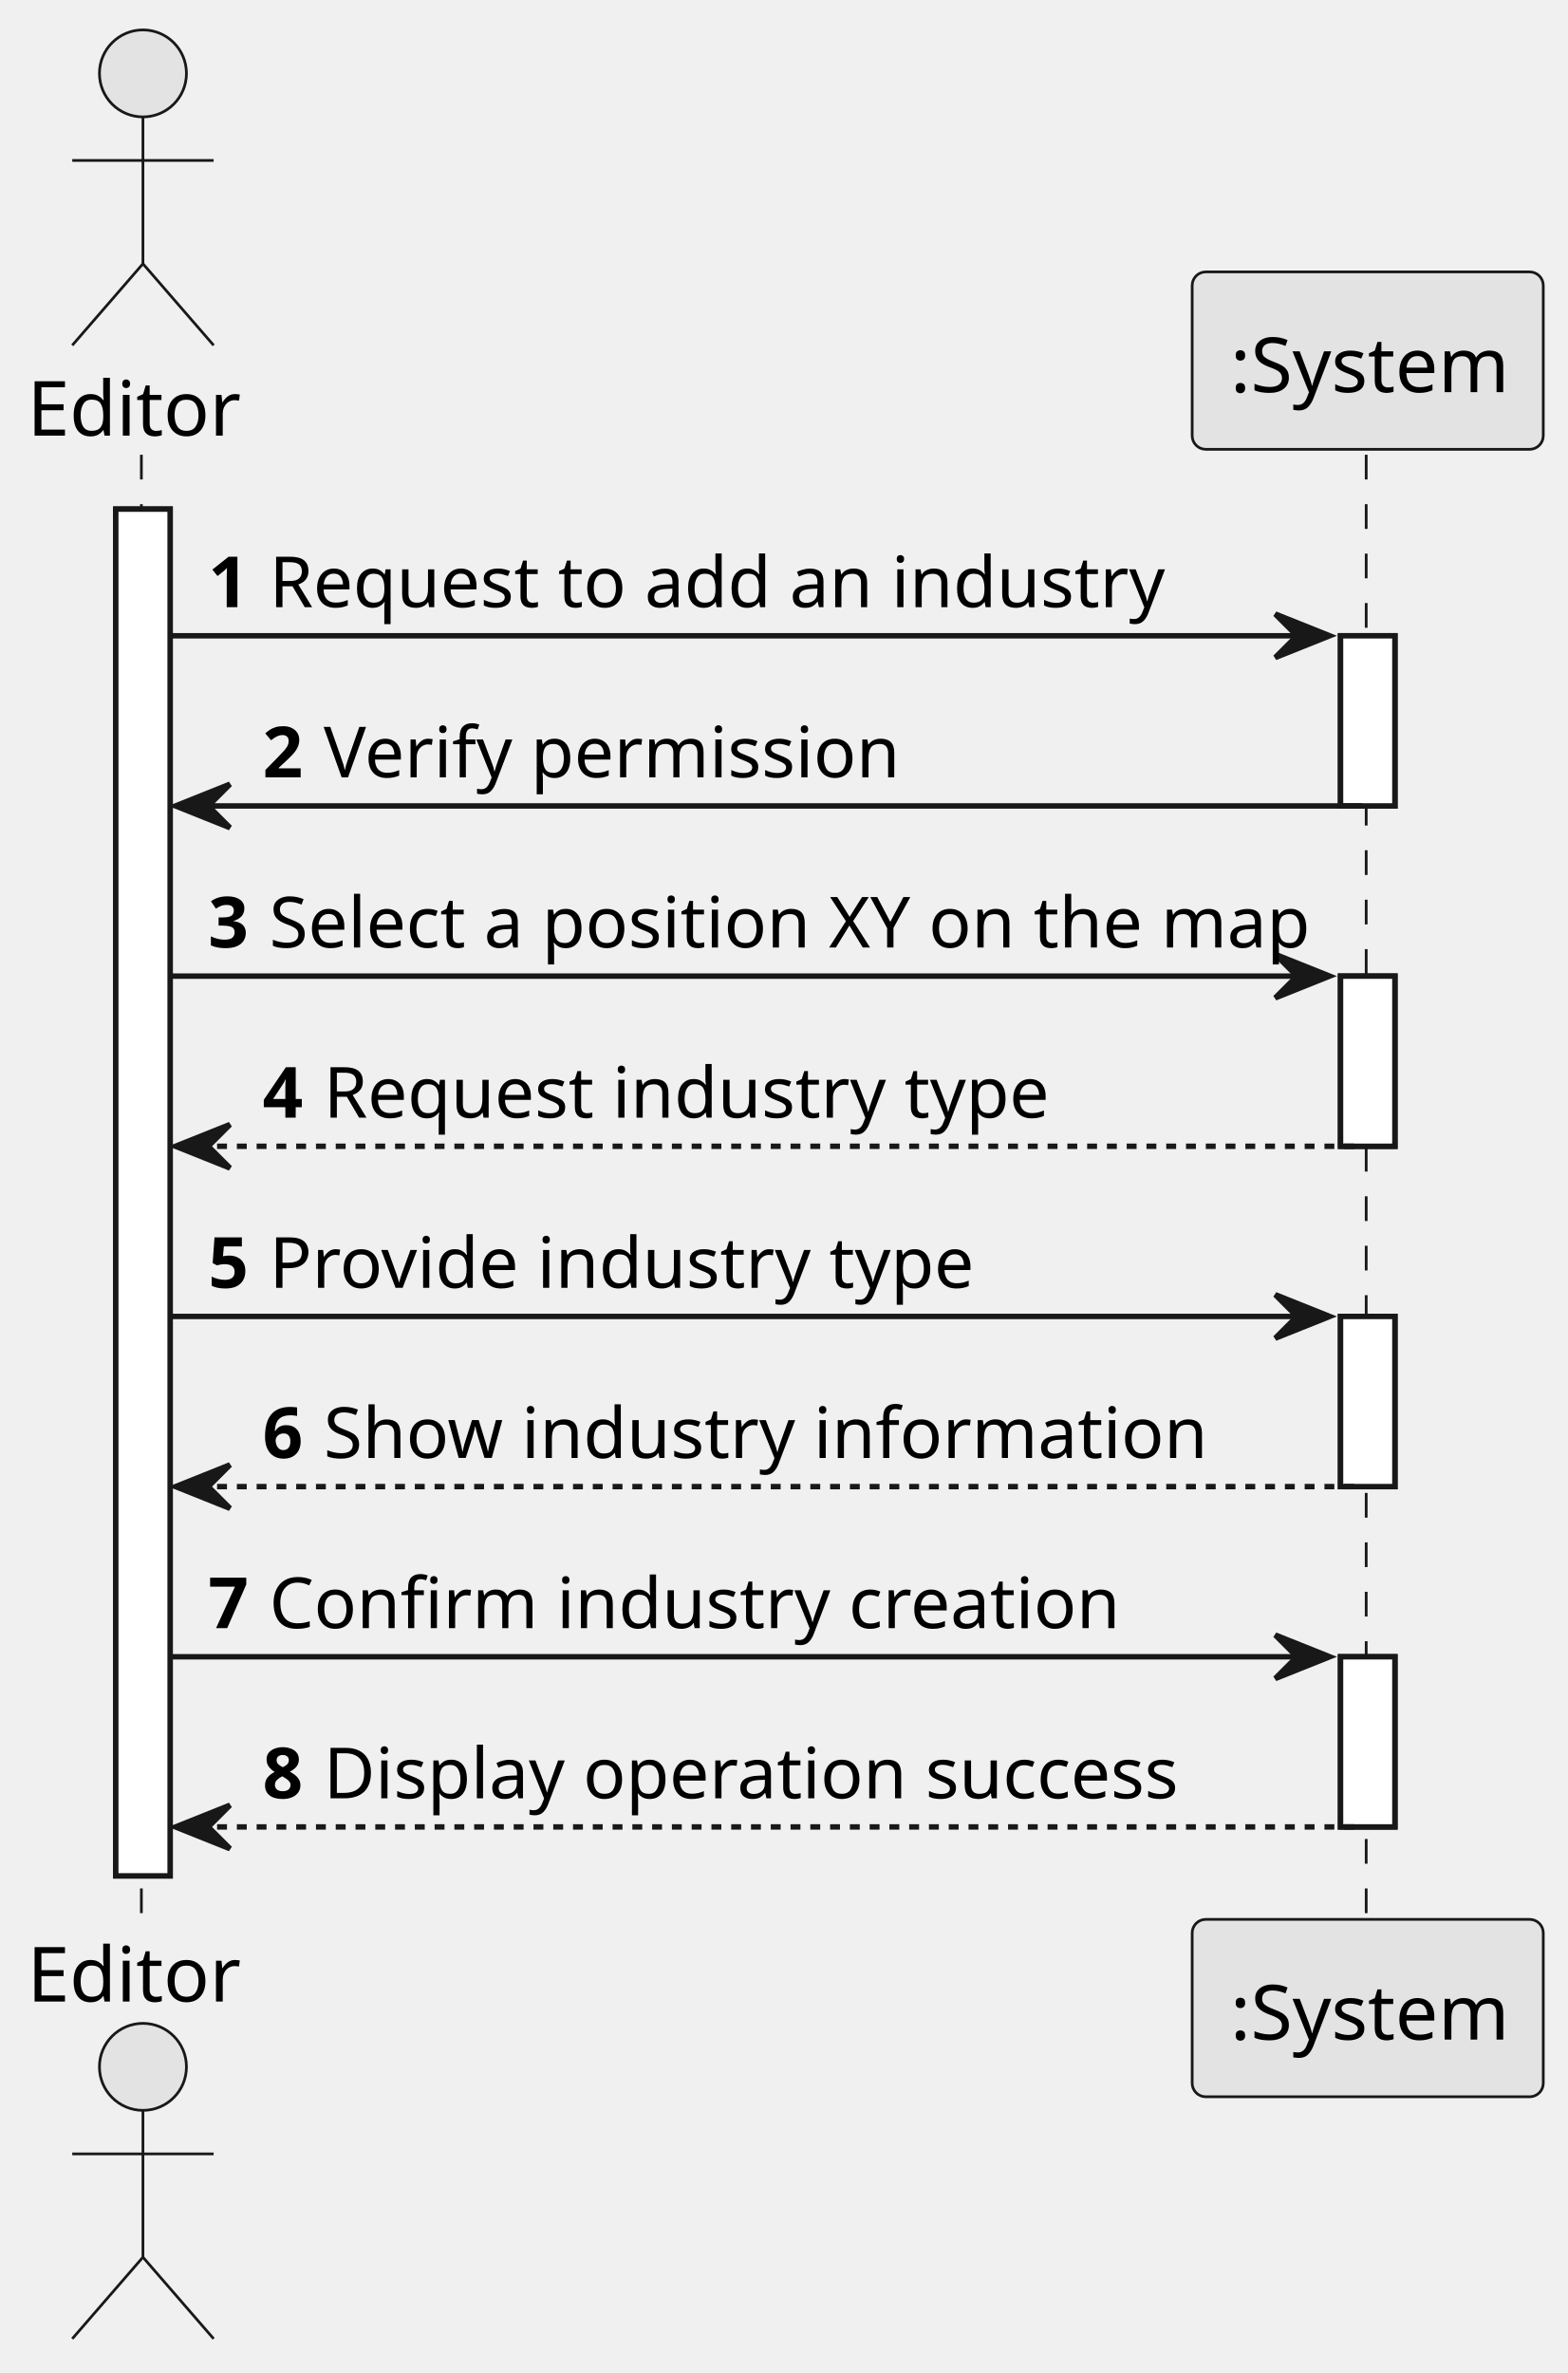
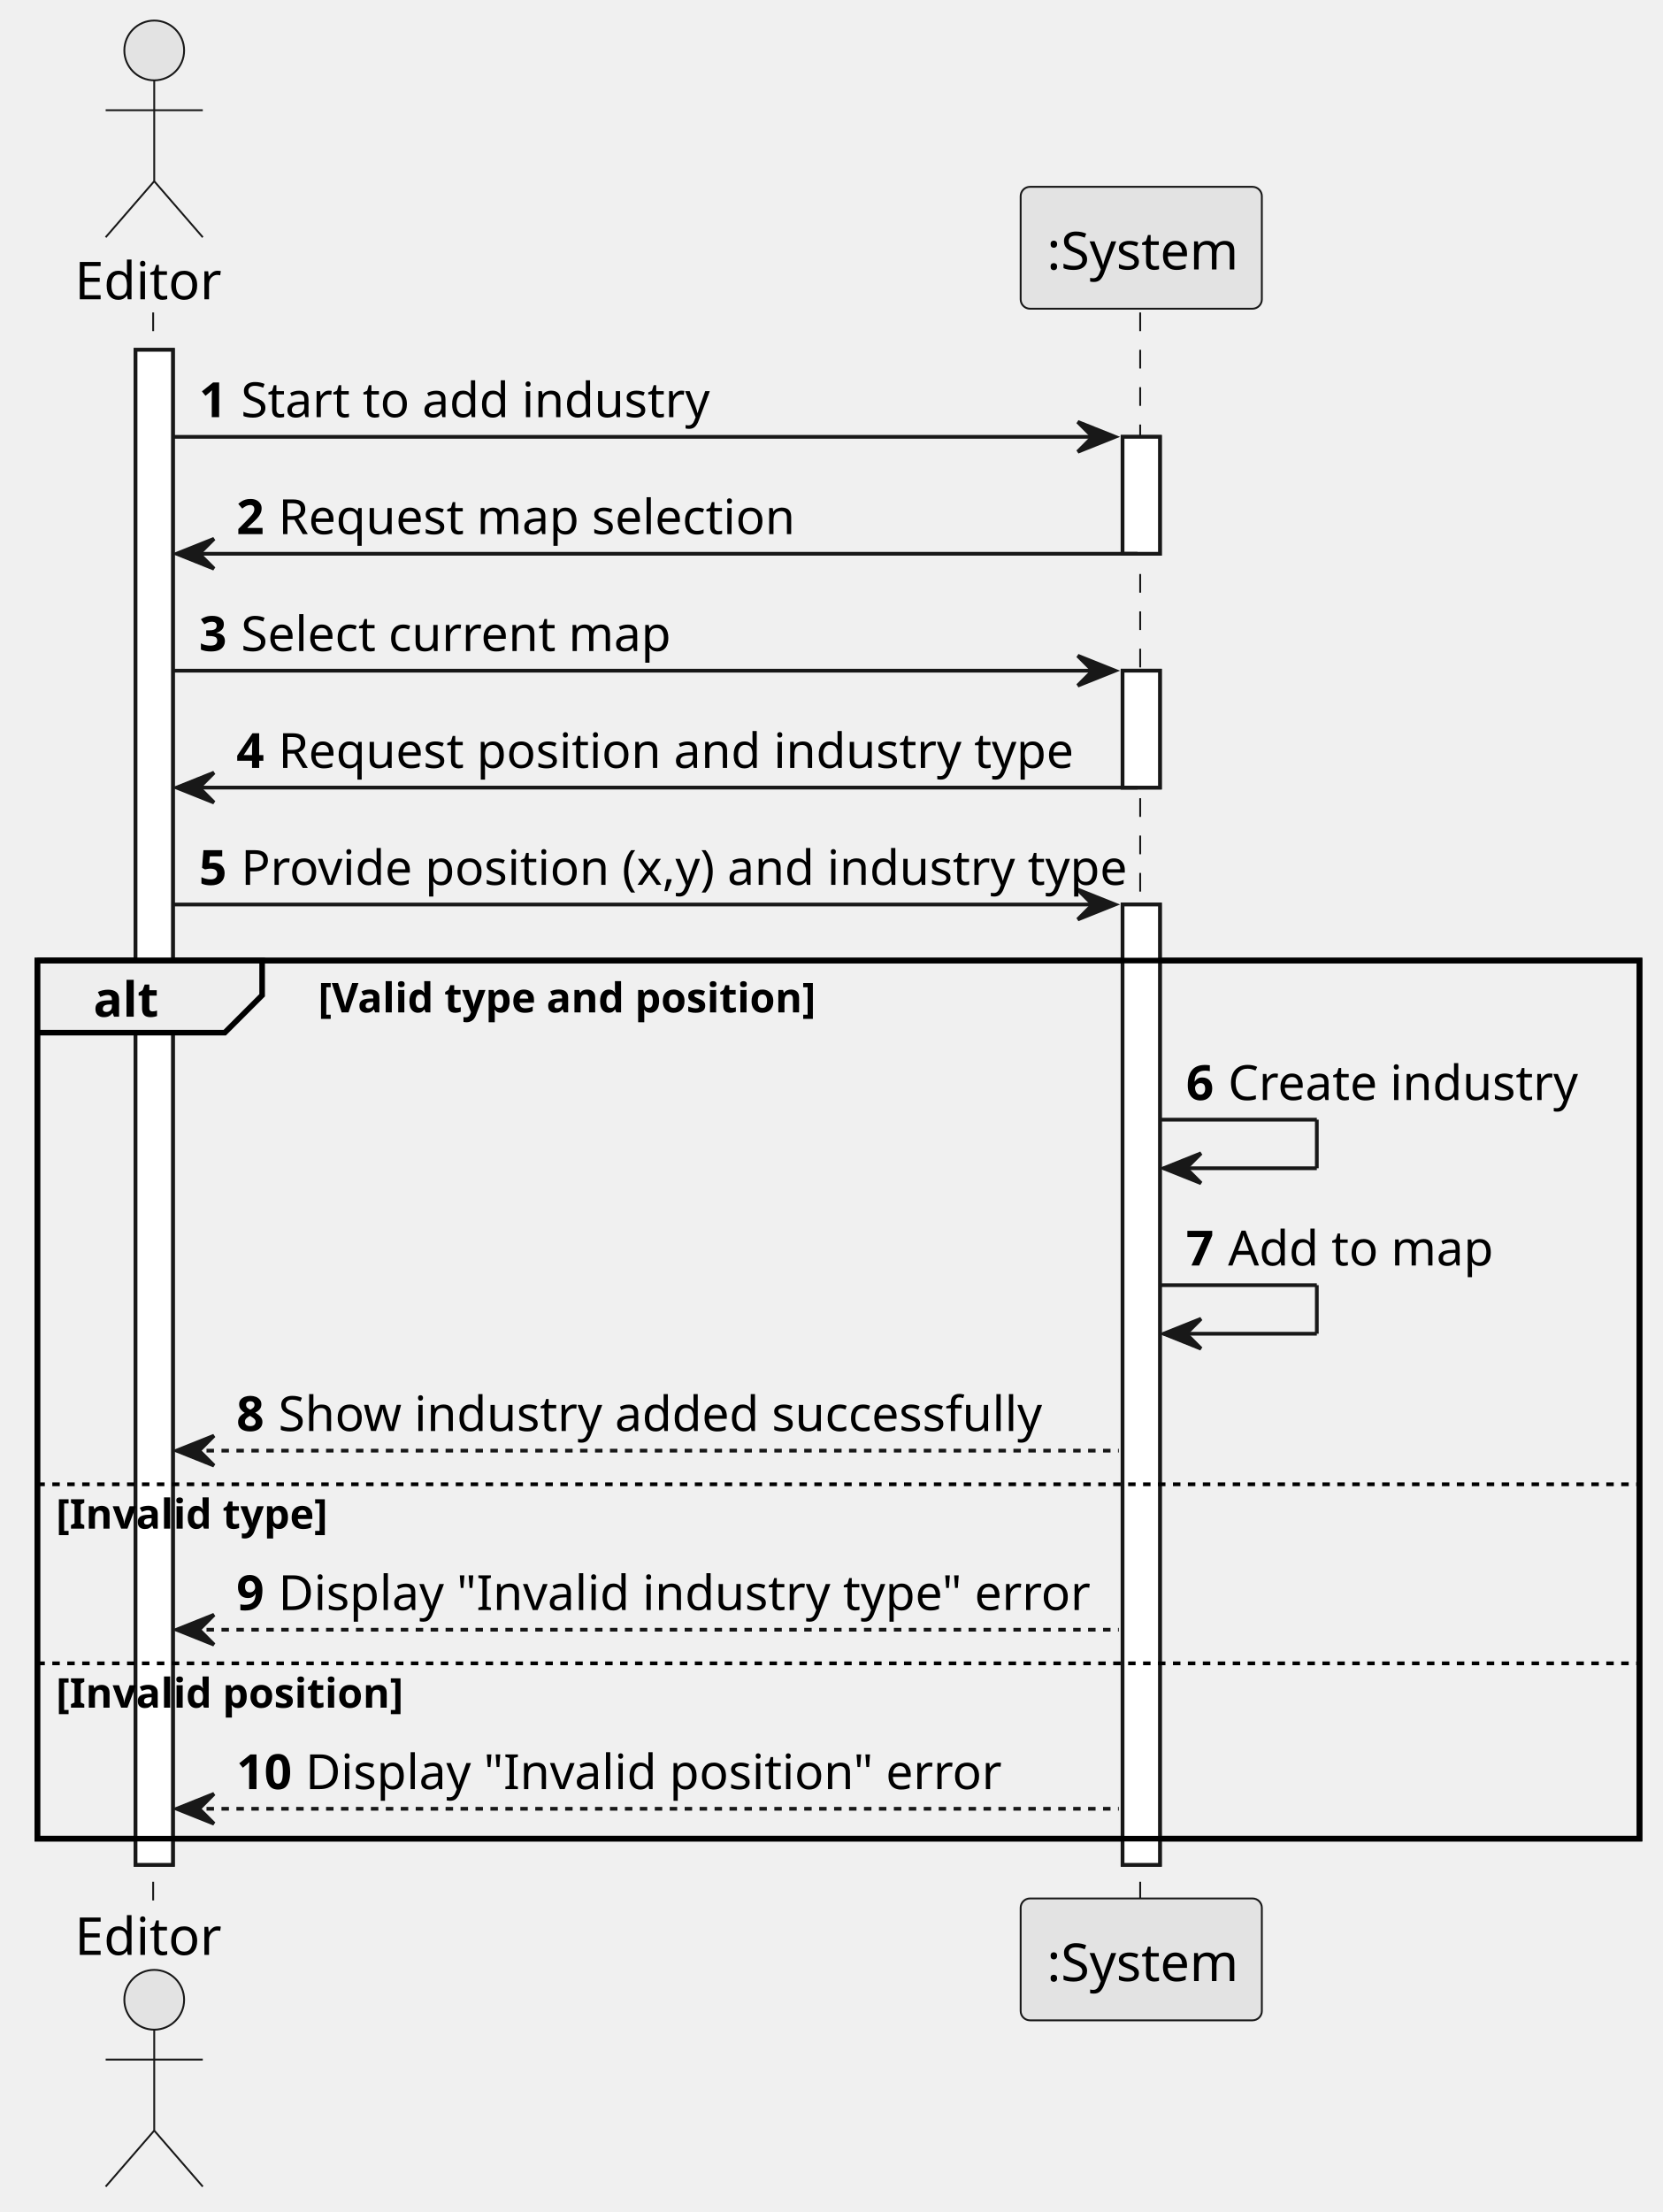
- <svg xmlns="http://www.w3.org/2000/svg" contentStyleType="text/css" height="480.7px" preserveAspectRatio="none" style="width:317px;height:480px;background:#FFFFFF;" version="1.1" viewBox="0 0 317 480" width="317.9px" zoomAndPan="magnify">
+ <svg xmlns="http://www.w3.org/2000/svg" contentStyleType="text/css" height="592px" preserveAspectRatio="none" style="width:445px;height:592px;background:#FFFFFF;" version="1.1" viewBox="0 0 445 592" width="445px" zoomAndPan="magnify">
  <defs />
  <g>
-     <rect fill="#FFFFFF" height="276.461" style="stroke:#181818;stroke-width:1.1;" width="11" x="23.415" y="102.983" />
-     <rect fill="#FFFFFF" height="34.42" style="stroke:#181818;stroke-width:1.1;" width="11" x="271.17" y="128.603" />
-     <rect fill="#FFFFFF" height="34.42" style="stroke:#181818;stroke-width:1.1;" width="11" x="271.17" y="197.444" />
-     <rect fill="#FFFFFF" height="34.42" style="stroke:#181818;stroke-width:1.1;" width="11" x="271.17" y="266.284" />
-     <rect fill="#FFFFFF" height="34.42" style="stroke:#181818;stroke-width:1.1;" width="11" x="271.17" y="335.124" />
-     <line style="stroke:#181818;stroke-width:0.55;stroke-dasharray:5.0,5.0;" x1="28.6" x2="28.6" y1="91.983" y2="389.344" />
-     <line style="stroke:#181818;stroke-width:0.55;stroke-dasharray:5.0,5.0;" x1="276.359" x2="276.359" y1="91.983" y2="389.344" />
-     <text fill="#000000" font-family="sans-serif" font-size="15.4" lengthAdjust="spacing" textLength="40.23" x="5.5" y="88.118">Editor</text>
-     <ellipse cx="28.915" cy="14.85" fill="#E3E3E3" rx="8.8" ry="8.8" style="stroke:#181818;stroke-width:0.55;" />
-     <path d="M28.915,23.65 L28.915,53.35 M14.615,32.45 L43.215,32.45 M28.915,53.35 L14.615,69.85 M28.915,53.35 L43.215,69.85 " fill="none" style="stroke:#181818;stroke-width:0.55;" />
-     <text fill="#000000" font-family="sans-serif" font-size="15.4" lengthAdjust="spacing" textLength="40.23" x="5.5" y="404.862">Editor</text>
-     <ellipse cx="28.915" cy="418.077" fill="#E3E3E3" rx="8.8" ry="8.8" style="stroke:#181818;stroke-width:0.55;" />
-     <path d="M28.915,426.877 L28.915,456.577 M14.615,435.677 L43.215,435.677 M28.915,456.577 L14.615,473.077 M28.915,456.577 L43.215,473.077 " fill="none" style="stroke:#181818;stroke-width:0.55;" />
-     <rect fill="#E3E3E3" height="35.883" rx="2.75" ry="2.75" style="stroke:#181818;stroke-width:0.55;" width="71.022" x="241.159" y="55" />
-     <text fill="#000000" font-family="sans-serif" font-size="15.4" lengthAdjust="spacing" textLength="55.622" x="248.859" y="79.318">:System</text>
-     <rect fill="#E3E3E3" height="35.883" rx="2.75" ry="2.75" style="stroke:#181818;stroke-width:0.55;" width="71.022" x="241.159" y="388.244" />
-     <text fill="#000000" font-family="sans-serif" font-size="15.4" lengthAdjust="spacing" textLength="55.622" x="248.859" y="412.562">:System</text>
-     <rect fill="#FFFFFF" height="276.461" style="stroke:#181818;stroke-width:1.1;" width="11" x="23.415" y="102.983" />
-     <rect fill="#FFFFFF" height="34.42" style="stroke:#181818;stroke-width:1.1;" width="11" x="271.17" y="128.603" />
-     <rect fill="#FFFFFF" height="34.42" style="stroke:#181818;stroke-width:1.1;" width="11" x="271.17" y="197.444" />
-     <rect fill="#FFFFFF" height="34.42" style="stroke:#181818;stroke-width:1.1;" width="11" x="271.17" y="266.284" />
-     <rect fill="#FFFFFF" height="34.42" style="stroke:#181818;stroke-width:1.1;" width="11" x="271.17" y="335.124" />
-     <polygon fill="#181818" points="257.97,124.203,268.97,128.603,257.97,133.003,262.37,128.603" style="stroke:#181818;stroke-width:1.1;" />
-     <line style="stroke:#181818;stroke-width:1.1;" x1="34.415" x2="264.57" y1="128.603" y2="128.603" />
-     <text fill="#000000" font-family="sans-serif" font-size="14.3" font-weight="bold" lengthAdjust="spacing" textLength="7.953" x="42.115" y="122.814">1</text>
-     <text fill="#000000" font-family="sans-serif" font-size="14.3" lengthAdjust="spacing" textLength="170.916" x="54.468" y="122.814">Request to add an industry</text>
-     <polygon fill="#181818" points="46.515,158.623,35.515,163.023,46.515,167.423,42.115,163.023" style="stroke:#181818;stroke-width:1.1;" />
-     <line style="stroke:#181818;stroke-width:1.1;" x1="39.915" x2="275.57" y1="163.023" y2="163.023" />
-     <text fill="#000000" font-family="sans-serif" font-size="14.3" font-weight="bold" lengthAdjust="spacing" textLength="7.953" x="53.115" y="157.234">2</text>
-     <text fill="#000000" font-family="sans-serif" font-size="14.3" lengthAdjust="spacing" textLength="109.666" x="65.468" y="157.234">Verify permission</text>
-     <polygon fill="#181818" points="257.97,193.044,268.97,197.444,257.97,201.844,262.37,197.444" style="stroke:#181818;stroke-width:1.1;" />
-     <line style="stroke:#181818;stroke-width:1.1;" x1="34.415" x2="264.57" y1="197.444" y2="197.444" />
-     <text fill="#000000" font-family="sans-serif" font-size="14.3" font-weight="bold" lengthAdjust="spacing" textLength="7.953" x="42.115" y="191.655">3</text>
-     <text fill="#000000" font-family="sans-serif" font-size="14.3" lengthAdjust="spacing" textLength="203.503" x="54.468" y="191.655">Select a position XY on the map</text>
-     <polygon fill="#181818" points="46.515,227.464,35.515,231.864,46.515,236.264,42.115,231.864" style="stroke:#181818;stroke-width:1.1;" />
-     <line style="stroke:#181818;stroke-width:1.1;stroke-dasharray:2.0,2.0;" x1="39.915" x2="275.57" y1="231.864" y2="231.864" />
-     <text fill="#000000" font-family="sans-serif" font-size="14.3" font-weight="bold" lengthAdjust="spacing" textLength="7.953" x="53.115" y="226.075">4</text>
-     <text fill="#000000" font-family="sans-serif" font-size="14.3" lengthAdjust="spacing" textLength="138.308" x="65.468" y="226.075">Request industry type</text>
-     <polygon fill="#181818" points="257.97,261.884,268.97,266.284,257.97,270.684,262.37,266.284" style="stroke:#181818;stroke-width:1.1;" />
-     <line style="stroke:#181818;stroke-width:1.1;" x1="34.415" x2="264.57" y1="266.284" y2="266.284" />
-     <text fill="#000000" font-family="sans-serif" font-size="14.3" font-weight="bold" lengthAdjust="spacing" textLength="7.953" x="42.115" y="260.495">5</text>
-     <text fill="#000000" font-family="sans-serif" font-size="14.3" lengthAdjust="spacing" textLength="133.532" x="54.468" y="260.495">Provide industry type</text>
-     <polygon fill="#181818" points="46.515,296.304,35.515,300.704,46.515,305.104,42.115,300.704" style="stroke:#181818;stroke-width:1.1;" />
-     <line style="stroke:#181818;stroke-width:1.1;stroke-dasharray:2.0,2.0;" x1="39.915" x2="275.57" y1="300.704" y2="300.704" />
-     <text fill="#000000" font-family="sans-serif" font-size="14.3" font-weight="bold" lengthAdjust="spacing" textLength="7.953" x="53.115" y="294.915">6</text>
-     <text fill="#000000" font-family="sans-serif" font-size="14.3" lengthAdjust="spacing" textLength="164.527" x="65.468" y="294.915">Show industry information</text>
-     <polygon fill="#181818" points="257.97,330.724,268.97,335.124,257.97,339.524,262.37,335.124" style="stroke:#181818;stroke-width:1.1;" />
-     <line style="stroke:#181818;stroke-width:1.1;" x1="34.415" x2="264.57" y1="335.124" y2="335.124" />
-     <text fill="#000000" font-family="sans-serif" font-size="14.3" font-weight="bold" lengthAdjust="spacing" textLength="7.953" x="42.115" y="329.335">7</text>
-     <text fill="#000000" font-family="sans-serif" font-size="14.3" lengthAdjust="spacing" textLength="158.948" x="54.468" y="329.335">Confirm industry creation</text>
-     <polygon fill="#181818" points="46.515,365.144,35.515,369.544,46.515,373.944,42.115,369.544" style="stroke:#181818;stroke-width:1.1;" />
-     <line style="stroke:#181818;stroke-width:1.1;stroke-dasharray:2.0,2.0;" x1="39.915" x2="275.57" y1="369.544" y2="369.544" />
-     <text fill="#000000" font-family="sans-serif" font-size="14.3" font-weight="bold" lengthAdjust="spacing" textLength="7.953" x="53.115" y="363.755">8</text>
-     <text fill="#000000" font-family="sans-serif" font-size="14.3" lengthAdjust="spacing" textLength="166.119" x="65.468" y="363.755">Display operation success</text>
+     <rect fill="#FFFFFF" height="405.463" style="stroke:#181818;stroke-width:1.0;" width="10" x="36.286" y="93.621" />
+     <rect fill="#FFFFFF" height="31.291" style="stroke:#181818;stroke-width:1.0;" width="10" x="300.512" y="116.912" />
+     <rect fill="#FFFFFF" height="31.291" style="stroke:#181818;stroke-width:1.0;" width="10" x="300.512" y="179.494" />
+     <rect fill="#FFFFFF" height="257.008" style="stroke:#181818;stroke-width:1.0;" width="10" x="300.512" y="242.076" />
+     <rect fill="none" height="235.008" style="stroke:#000000;stroke-width:1.5;" width="428.892" x="10" y="257.076" />
+     <line style="stroke:#181818;stroke-width:0.5;stroke-dasharray:5.0,5.0;" x1="41" x2="41" y1="83.621" y2="509.084" />
+     <line style="stroke:#181818;stroke-width:0.5;stroke-dasharray:5.0,5.0;" x1="305.229" x2="305.229" y1="83.621" y2="509.084" />
+     <text fill="#000000" font-family="sans-serif" font-size="14" lengthAdjust="spacing" textLength="36.572" x="20" y="80.107">Editor</text>
+     <ellipse cx="41.286" cy="13.5" fill="#E3E3E3" rx="8" ry="8" style="stroke:#181818;stroke-width:0.5;" />
+     <path d="M41.286,21.5 L41.286,48.5 M28.286,29.5 L54.286,29.5 M41.286,48.5 L28.286,63.5 M41.286,48.5 L54.286,63.5 " fill="none" style="stroke:#181818;stroke-width:0.5;" />
+     <text fill="#000000" font-family="sans-serif" font-size="14" lengthAdjust="spacing" textLength="36.572" x="20" y="523.191">Editor</text>
+     <ellipse cx="41.286" cy="535.205" fill="#E3E3E3" rx="8" ry="8" style="stroke:#181818;stroke-width:0.5;" />
+     <path d="M41.286,543.205 L41.286,570.205 M28.286,551.205 L54.286,551.205 M41.286,570.205 L28.286,585.205 M41.286,570.205 L54.286,585.205 " fill="none" style="stroke:#181818;stroke-width:0.5;" />
+     <rect fill="#E3E3E3" height="32.621" rx="2.5" ry="2.5" style="stroke:#181818;stroke-width:0.5;" width="64.565" x="273.229" y="50" />
+     <text fill="#000000" font-family="sans-serif" font-size="14" lengthAdjust="spacing" textLength="50.565" x="280.229" y="72.107">:System</text>
+     <rect fill="#E3E3E3" height="32.621" rx="2.5" ry="2.5" style="stroke:#181818;stroke-width:0.5;" width="64.565" x="273.229" y="508.084" />
+     <text fill="#000000" font-family="sans-serif" font-size="14" lengthAdjust="spacing" textLength="50.565" x="280.229" y="530.191">:System</text>
+     <rect fill="#FFFFFF" height="405.463" style="stroke:#181818;stroke-width:1.0;" width="10" x="36.286" y="93.621" />
+     <rect fill="#FFFFFF" height="31.291" style="stroke:#181818;stroke-width:1.0;" width="10" x="300.512" y="116.912" />
+     <rect fill="#FFFFFF" height="31.291" style="stroke:#181818;stroke-width:1.0;" width="10" x="300.512" y="179.494" />
+     <rect fill="#FFFFFF" height="257.008" style="stroke:#181818;stroke-width:1.0;" width="10" x="300.512" y="242.076" />
+     <polygon fill="#181818" points="288.512,112.912,298.512,116.912,288.512,120.912,292.512,116.912" style="stroke:#181818;stroke-width:1.0;" />
+     <line style="stroke:#181818;stroke-width:1.0;" x1="46.286" x2="294.512" y1="116.912" y2="116.912" />
+     <text fill="#000000" font-family="sans-serif" font-size="13" font-weight="bold" lengthAdjust="spacing" textLength="7.23" x="53.286" y="111.649">1</text>
+     <text fill="#000000" font-family="sans-serif" font-size="13" lengthAdjust="spacing" textLength="116.34" x="64.516" y="111.649">Start to add industry</text>
+     <polygon fill="#181818" points="57.286,144.203,47.286,148.203,57.286,152.203,53.286,148.203" style="stroke:#181818;stroke-width:1.0;" />
+     <line style="stroke:#181818;stroke-width:1.0;" x1="51.286" x2="304.512" y1="148.203" y2="148.203" />
+     <text fill="#000000" font-family="sans-serif" font-size="13" font-weight="bold" lengthAdjust="spacing" textLength="7.23" x="63.286" y="142.94">2</text>
+     <text fill="#000000" font-family="sans-serif" font-size="13" lengthAdjust="spacing" textLength="132.241" x="74.516" y="142.94">Request map selection</text>
+     <polygon fill="#181818" points="288.512,175.494,298.512,179.494,288.512,183.494,292.512,179.494" style="stroke:#181818;stroke-width:1.0;" />
+     <line style="stroke:#181818;stroke-width:1.0;" x1="46.286" x2="294.512" y1="179.494" y2="179.494" />
+     <text fill="#000000" font-family="sans-serif" font-size="13" font-weight="bold" lengthAdjust="spacing" textLength="7.23" x="53.286" y="174.231">3</text>
+     <text fill="#000000" font-family="sans-serif" font-size="13" lengthAdjust="spacing" textLength="109.103" x="64.516" y="174.231">Select current map</text>
+     <polygon fill="#181818" points="57.286,206.785,47.286,210.785,57.286,214.785,53.286,210.785" style="stroke:#181818;stroke-width:1.0;" />
+     <line style="stroke:#181818;stroke-width:1.0;" x1="51.286" x2="304.512" y1="210.785" y2="210.785" />
+     <text fill="#000000" font-family="sans-serif" font-size="13" font-weight="bold" lengthAdjust="spacing" textLength="7.23" x="63.286" y="205.523">4</text>
+     <text fill="#000000" font-family="sans-serif" font-size="13" lengthAdjust="spacing" textLength="199.456" x="74.516" y="205.523">Request position and industry type</text>
+     <polygon fill="#181818" points="288.512,238.076,298.512,242.076,288.512,246.076,292.512,242.076" style="stroke:#181818;stroke-width:1.0;" />
+     <line style="stroke:#181818;stroke-width:1.0;" x1="46.286" x2="294.512" y1="242.076" y2="242.076" />
+     <text fill="#000000" font-family="sans-serif" font-size="13" font-weight="bold" lengthAdjust="spacing" textLength="7.23" x="53.286" y="236.814">5</text>
+     <text fill="#000000" font-family="sans-serif" font-size="13" lengthAdjust="spacing" textLength="223.996" x="64.516" y="236.814">Provide position (x,y) and industry type</text>
+     <path d="M10,257.076 L70.171,257.076 L70.171,266.367 L60.171,276.367 L10,276.367 L10,257.076 " fill="#EEEEEE" style="stroke:#000000;stroke-width:1.5;" />
+     <rect fill="none" height="235.008" style="stroke:#000000;stroke-width:1.5;" width="428.892" x="10" y="257.076" />
+     <text fill="#000000" font-family="sans-serif" font-size="13" font-weight="bold" lengthAdjust="spacing" textLength="15.171" x="25" y="272.104">alt</text>
+     <text fill="#000000" font-family="sans-serif" font-size="11" font-weight="bold" lengthAdjust="spacing" textLength="127.725" x="85.171" y="270.946">[Valid type and position]</text>
+     <line style="stroke:#181818;stroke-width:1.0;" x1="310.512" x2="352.512" y1="299.658" y2="299.658" />
+     <line style="stroke:#181818;stroke-width:1.0;" x1="352.512" x2="352.512" y1="299.658" y2="312.658" />
+     <line style="stroke:#181818;stroke-width:1.0;" x1="311.512" x2="352.512" y1="312.658" y2="312.658" />
+     <polygon fill="#181818" points="321.512,308.658,311.512,312.658,321.512,316.658,317.512,312.658" style="stroke:#181818;stroke-width:1.0;" />
+     <text fill="#000000" font-family="sans-serif" font-size="13" font-weight="bold" lengthAdjust="spacing" textLength="7.23" x="317.512" y="294.396">6</text>
+     <text fill="#000000" font-family="sans-serif" font-size="13" lengthAdjust="spacing" textLength="88.15" x="328.742" y="294.396">Create industry</text>
+     <line style="stroke:#181818;stroke-width:1.0;" x1="310.512" x2="352.512" y1="343.949" y2="343.949" />
+     <line style="stroke:#181818;stroke-width:1.0;" x1="352.512" x2="352.512" y1="343.949" y2="356.949" />
+     <line style="stroke:#181818;stroke-width:1.0;" x1="311.512" x2="352.512" y1="356.949" y2="356.949" />
+     <polygon fill="#181818" points="321.512,352.949,311.512,356.949,321.512,360.949,317.512,356.949" style="stroke:#181818;stroke-width:1.0;" />
+     <text fill="#000000" font-family="sans-serif" font-size="13" font-weight="bold" lengthAdjust="spacing" textLength="7.23" x="317.512" y="338.687">7</text>
+     <text fill="#000000" font-family="sans-serif" font-size="13" lengthAdjust="spacing" textLength="66.485" x="328.742" y="338.687">Add to map</text>
+     <polygon fill="#181818" points="57.286,384.24,47.286,388.24,57.286,392.24,53.286,388.24" style="stroke:#181818;stroke-width:1.0;" />
+     <line style="stroke:#181818;stroke-width:1.0;stroke-dasharray:2.0,2.0;" x1="51.286" x2="299.512" y1="388.24" y2="388.24" />
+     <text fill="#000000" font-family="sans-serif" font-size="13" font-weight="bold" lengthAdjust="spacing" textLength="7.23" x="63.286" y="382.978">8</text>
+     <text fill="#000000" font-family="sans-serif" font-size="13" lengthAdjust="spacing" textLength="195.102" x="74.516" y="382.978">Show industry added successfully</text>
+     <line style="stroke:#000000;stroke-width:1.0;stroke-dasharray:2.0,2.0;" x1="10" x2="438.892" y1="397.24" y2="397.24" />
+     <text fill="#000000" font-family="sans-serif" font-size="11" font-weight="bold" lengthAdjust="spacing" textLength="67.842" x="15" y="409.11">[Invalid type]</text>
+     <polygon fill="#181818" points="57.286,432.162,47.286,436.162,57.286,440.162,53.286,436.162" style="stroke:#181818;stroke-width:1.0;" />
+     <line style="stroke:#181818;stroke-width:1.0;stroke-dasharray:2.0,2.0;" x1="51.286" x2="299.512" y1="436.162" y2="436.162" />
+     <text fill="#000000" font-family="sans-serif" font-size="13" font-weight="bold" lengthAdjust="spacing" textLength="7.23" x="63.286" y="430.899">9</text>
+     <text fill="#000000" font-family="sans-serif" font-size="13" lengthAdjust="spacing" textLength="201.417" x="74.516" y="430.899">Display "Invalid industry type" error</text>
+     <line style="stroke:#000000;stroke-width:1.0;stroke-dasharray:2.0,2.0;" x1="10" x2="438.892" y1="445.162" y2="445.162" />
+     <text fill="#000000" font-family="sans-serif" font-size="11" font-weight="bold" lengthAdjust="spacing" textLength="87.995" x="15" y="457.032">[Invalid position]</text>
+     <polygon fill="#181818" points="57.286,480.084,47.286,484.084,57.286,488.084,53.286,484.084" style="stroke:#181818;stroke-width:1.0;" />
+     <line style="stroke:#181818;stroke-width:1.0;stroke-dasharray:2.0,2.0;" x1="51.286" x2="299.512" y1="484.084" y2="484.084" />
+     <text fill="#000000" font-family="sans-serif" font-size="13" font-weight="bold" lengthAdjust="spacing" textLength="14.46" x="63.286" y="478.821">10</text>
+     <text fill="#000000" font-family="sans-serif" font-size="13" lengthAdjust="spacing" textLength="172.523" x="81.746" y="478.821">Display "Invalid position" error</text>
  </g>
</svg>
